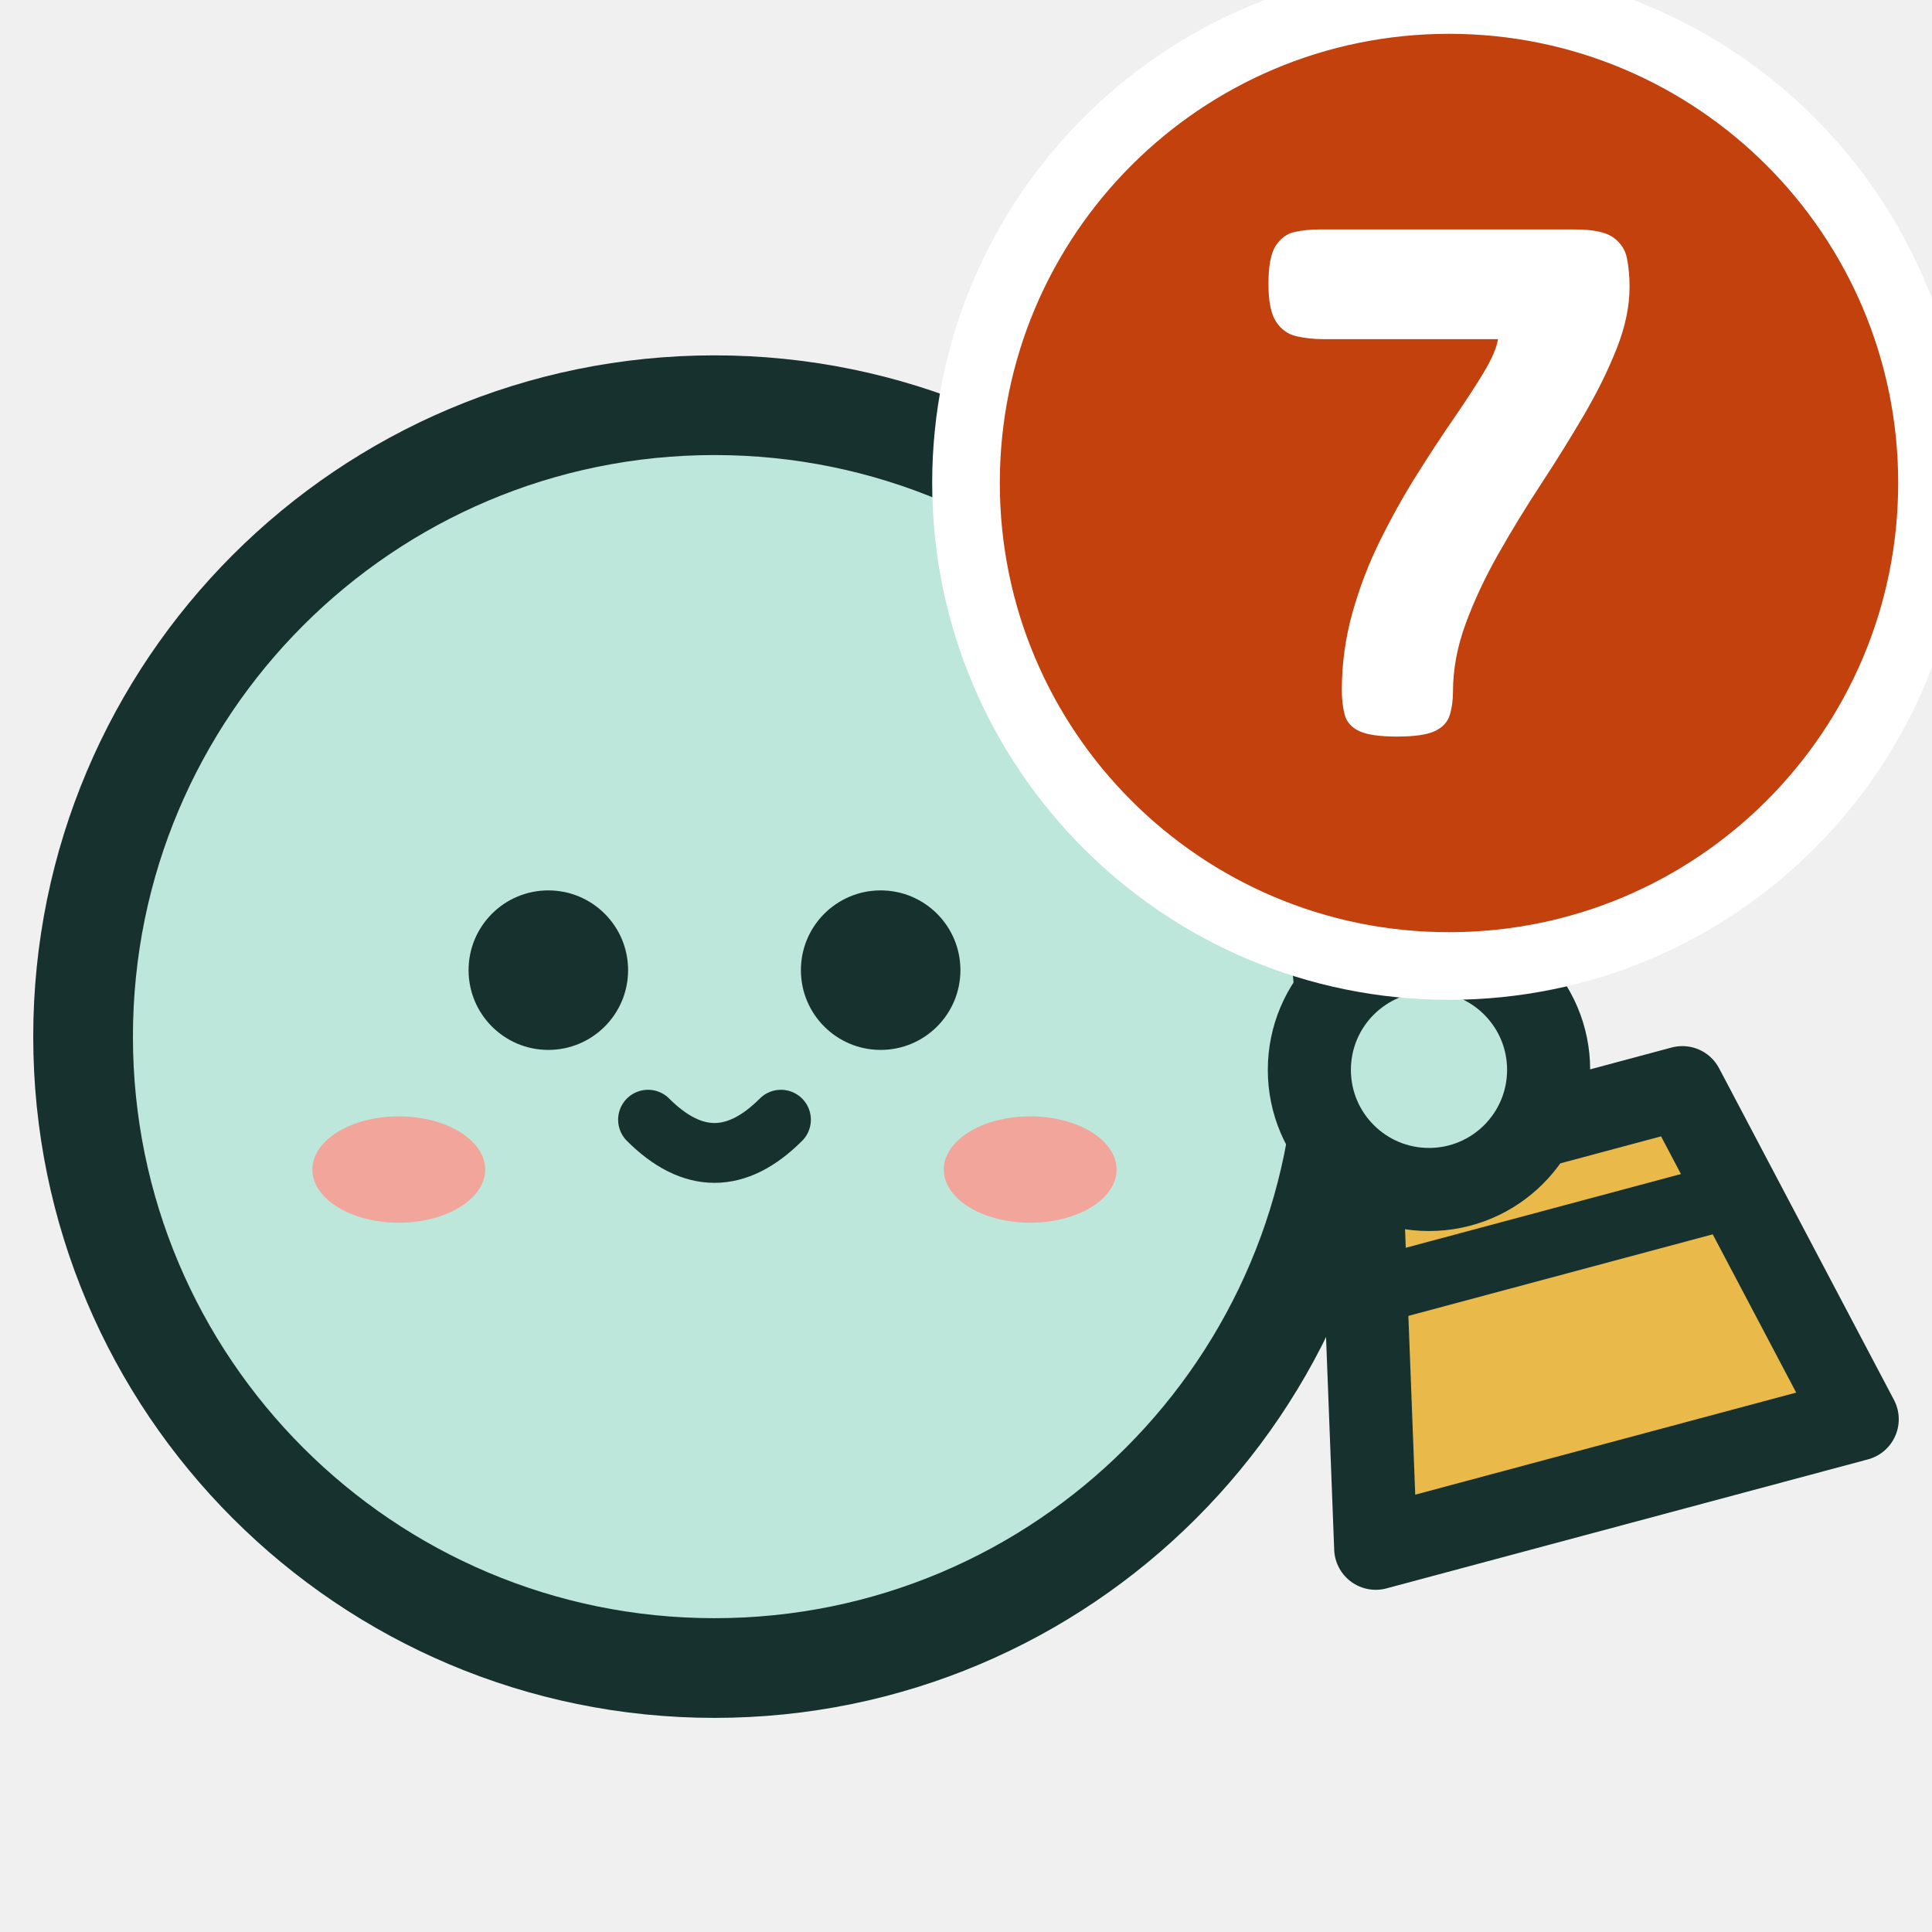
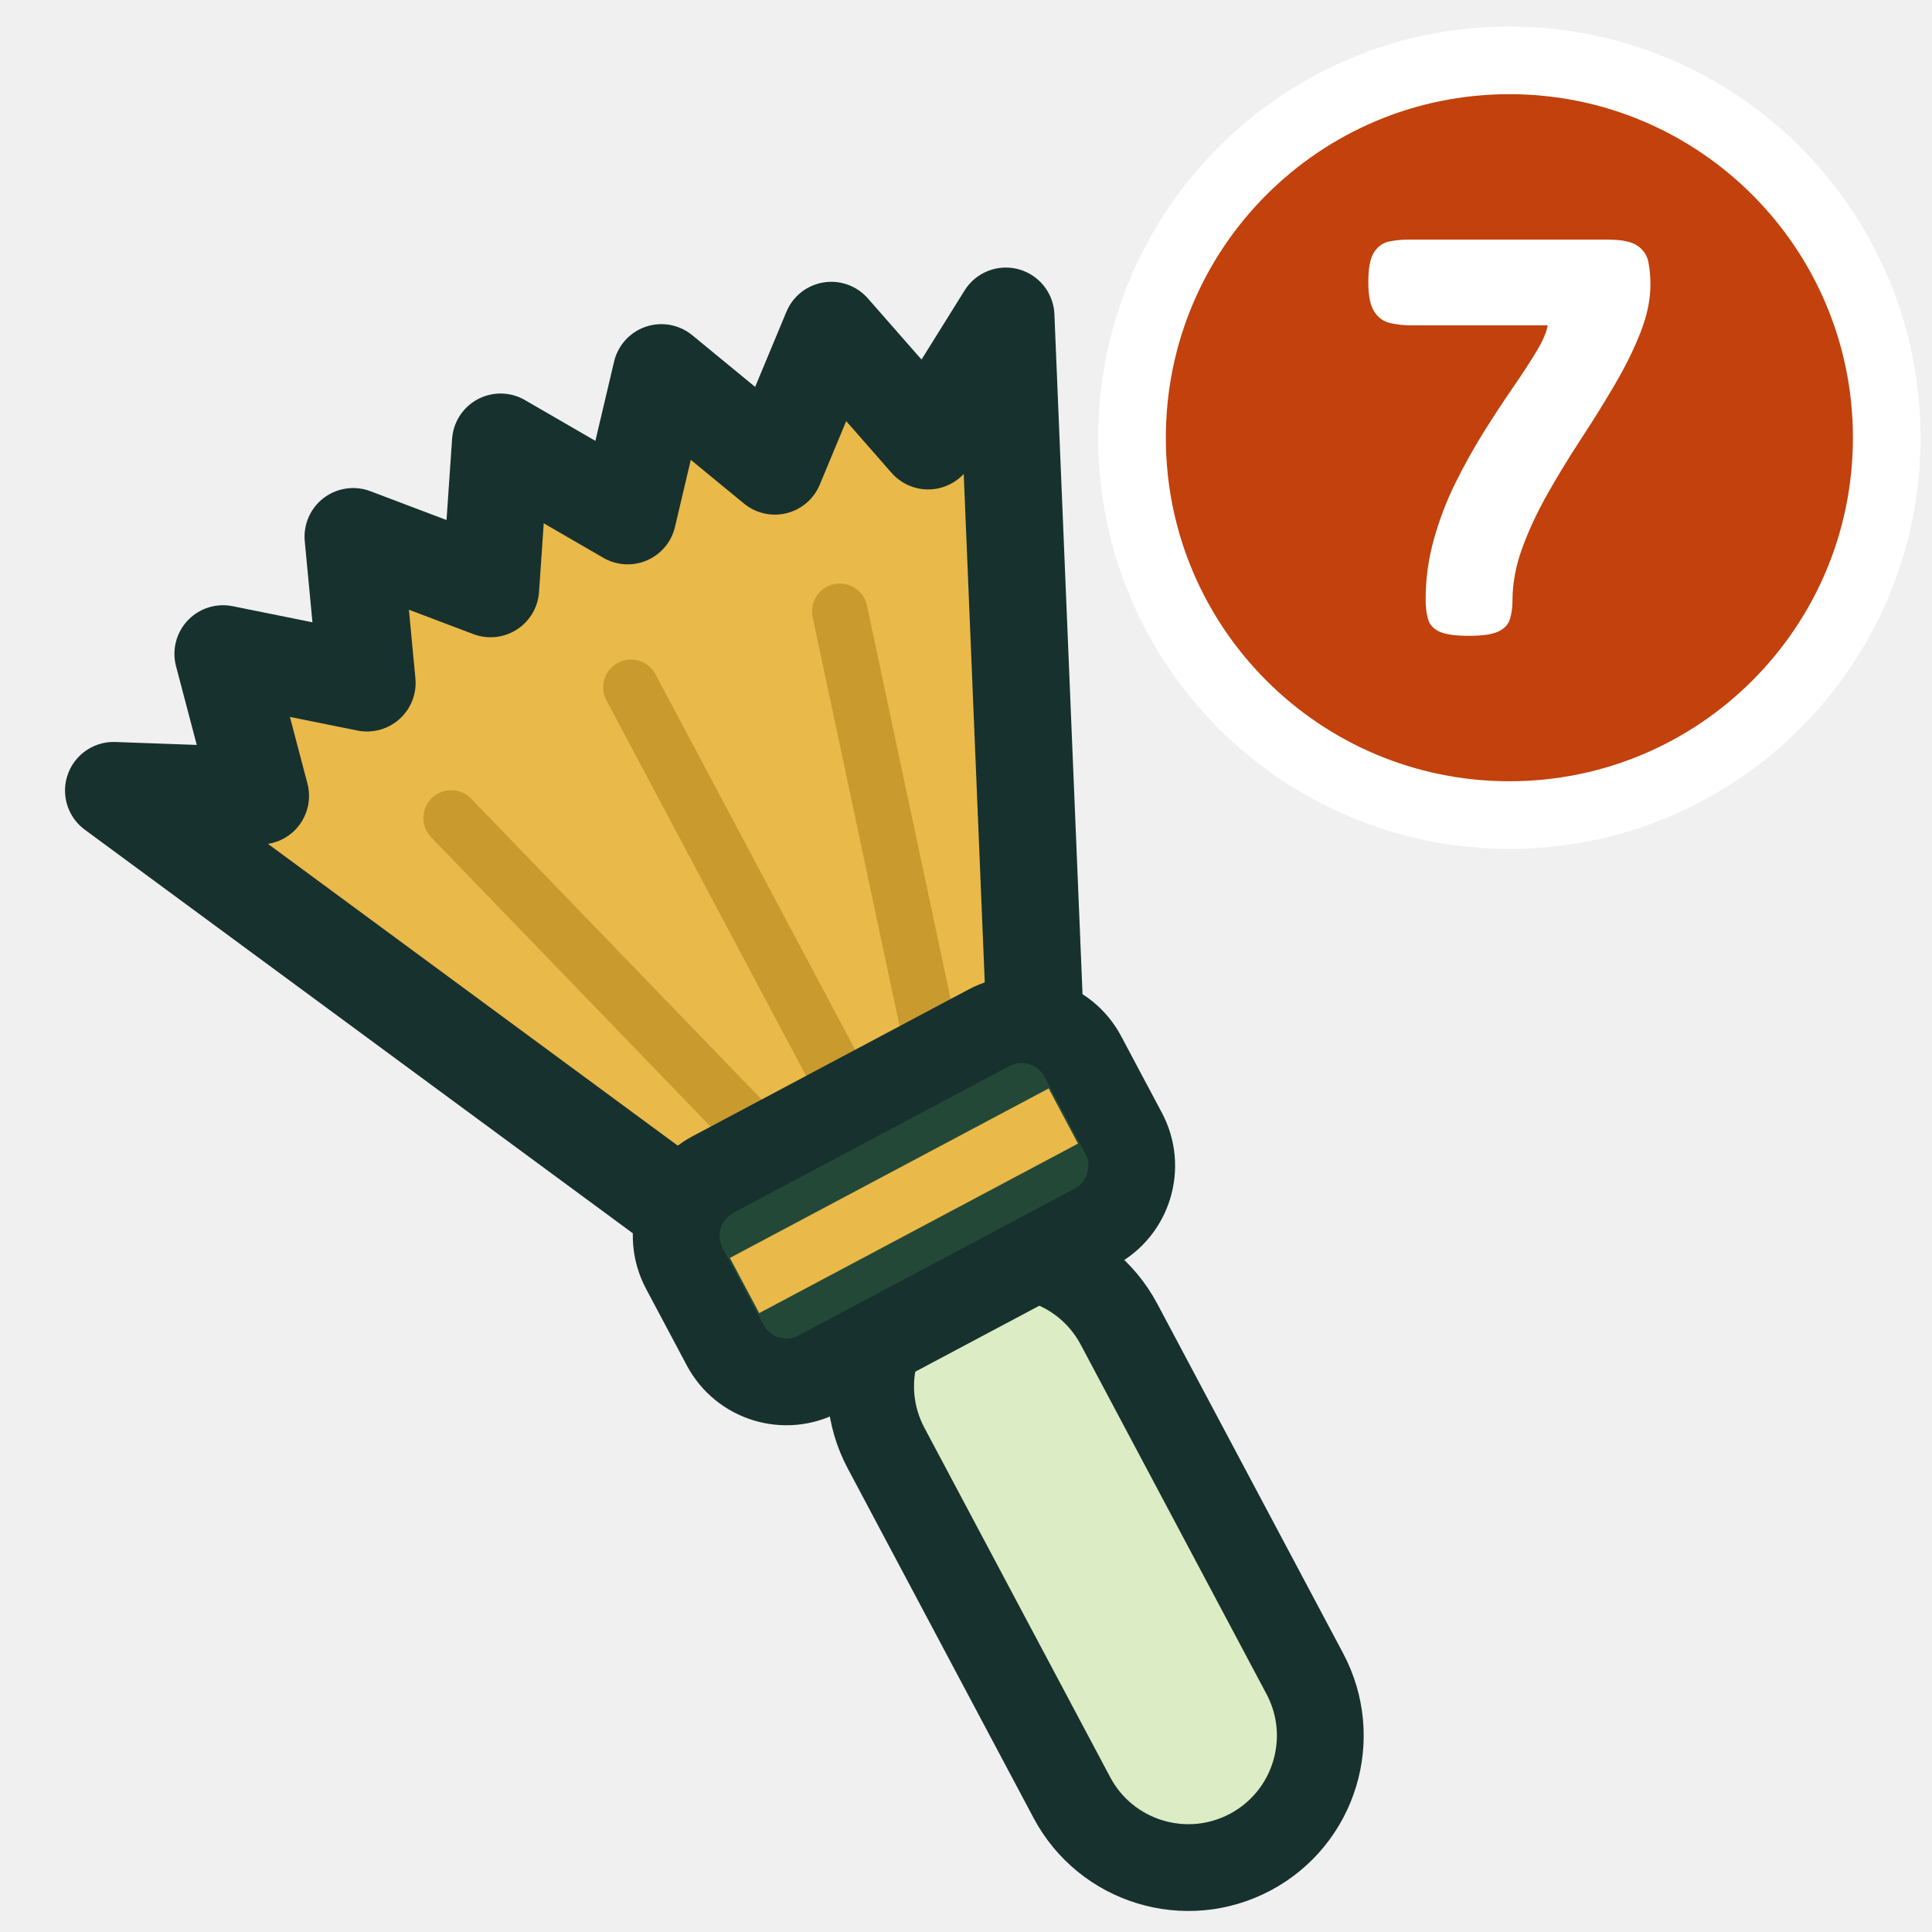
- <svg xmlns="http://www.w3.org/2000/svg" width="232.542" height="232.542" viewBox="5.5 6.807 58.136 58.136" role="img" aria-label="Sweepling">
+ <svg xmlns="http://www.w3.org/2000/svg" width="256" height="256" viewBox="0 0 64 64" role="img" aria-label="Sweepling">
  <g>
-     <g transform="translate(50 36) rotate(-15)">
-       <line x1="0" y1="-22" x2="0" y2="5" stroke="#B07A3B" stroke-width="3" stroke-linecap="round" />
-       <path d="M-5 5H5L7.5 16H-7.5Z" fill="#E9B949" stroke="#17312E" stroke-width="2.5" stroke-linejoin="round" />
-       <line x1="-5.5" y1="8.5" x2="5.5" y2="8.5" stroke="#17312E" stroke-width="2" />
+     <g transform="translate(29 38) rotate(-28) scale(1.15)">
+       <rect x="-3.8" y="4" width="7.6" height="19" rx="3.8" fill="#DCECC4" stroke="#17312E" stroke-width="2.5" />
+       <path d="M-5.5 -0.5L-14.554 -19.371L-10.892 -17.251L-9.922 -21.369L-6.653 -18.683L-5.028 -22.59L-2.237 -19.409L0 -23L2.237 -19.409L5.028 -22.59L6.653 -18.683L9.922 -21.369L10.892 -17.251L14.554 -19.371L5.5 -0.5Z" fill="#E9B949" stroke="#17312E" stroke-width="2.8" stroke-linejoin="round" />
+       <path d="M-2.205 0.31L-6.34 -14.109" stroke="#C99A2E" stroke-width="1.6" stroke-linecap="round" />
+       <path d="M0 0L0 -15" stroke="#C99A2E" stroke-width="1.6" stroke-linecap="round" />
+       <path d="M2.205 0.31L6.34 -14.109" stroke="#C99A2E" stroke-width="1.6" stroke-linecap="round" />
+       <rect x="-6.5" y="-1.5" width="13" height="6.5" rx="2" fill="#244838" stroke="#17312E" stroke-width="2.5" />
+       <path d="M-5.2 1.75H5.2" stroke="#E9B949" stroke-width="1.8" />
    </g>
-     <circle cx="27" cy="38" r="19" fill="#BDE7DA" stroke="#17312E" stroke-width="3" />
-     <circle cx="22" cy="36" r="2.4" fill="#17312E" />
-     <circle cx="32" cy="36" r="2.4" fill="#17312E" />
-     <path d="M25 40.5Q27 42.5 29 40.5" fill="none" stroke="#17312E" stroke-width="1.8" stroke-linecap="round" />
-     <ellipse cx="17.5" cy="42" rx="2.6" ry="1.6" fill="#F2A69B" />
-     <ellipse cx="36.5" cy="42" rx="2.6" ry="1.6" fill="#F2A69B" />
-     <circle cx="48.5" cy="39" r="3.6" fill="#BDE7DA" stroke="#17312E" stroke-width="2.5" />
  </g>
-   <circle cx="49.102" cy="21.341" r="14.534" fill="#C2410C" stroke="#FFFFFF" stroke-width="2.035" />
-   <path d="M47.538 28.971Q46.751 28.971 46.402 28.807Q46.052 28.643 45.964 28.315Q45.877 27.987 45.877 27.572Q45.877 26.391 46.194 25.254Q46.511 24.118 47.025 23.079Q47.538 22.041 48.129 21.1Q48.719 20.16 49.255 19.384Q49.79 18.608 50.151 18.007Q50.512 17.406 50.577 17.012H45.308Q44.893 17.012 44.51 16.925Q44.128 16.837 43.898 16.487Q43.669 16.137 43.669 15.35Q43.669 14.541 43.887 14.203Q44.106 13.864 44.456 13.787Q44.806 13.711 45.199 13.711H52.895Q53.704 13.711 54.043 13.951Q54.382 14.192 54.458 14.585Q54.535 14.979 54.535 15.438Q54.535 16.312 54.152 17.285Q53.769 18.258 53.168 19.286Q52.567 20.313 51.878 21.363Q51.19 22.412 50.588 23.473Q49.987 24.533 49.605 25.571Q49.222 26.61 49.222 27.616Q49.222 28.009 49.124 28.326Q49.025 28.643 48.675 28.807Q48.326 28.971 47.538 28.971Z" fill="#FFFFFF" />
+   <circle cx="50" cy="14.5" r="12.5" fill="#C2410C" stroke="#FFFFFF" stroke-width="2.24" />
+   <path d="M48.656 21.063Q47.979 21.063 47.678 20.921Q47.377 20.78 47.302 20.498Q47.226 20.216 47.226 19.859Q47.226 18.844 47.499 17.866Q47.772 16.888 48.214 15.995Q48.656 15.102 49.163 14.293Q49.671 13.485 50.132 12.817Q50.592 12.15 50.903 11.632Q51.213 11.115 51.269 10.777H46.738Q46.38 10.777 46.051 10.702Q45.722 10.626 45.525 10.326Q45.327 10.025 45.327 9.348Q45.327 8.652 45.515 8.361Q45.703 8.069 46.004 8.003Q46.305 7.938 46.644 7.938H53.262Q53.958 7.938 54.25 8.144Q54.541 8.351 54.607 8.69Q54.673 9.028 54.673 9.423Q54.673 10.175 54.344 11.012Q54.015 11.849 53.497 12.732Q52.98 13.616 52.388 14.519Q51.796 15.421 51.279 16.333Q50.762 17.245 50.432 18.139Q50.103 19.032 50.103 19.897Q50.103 20.235 50.019 20.508Q49.934 20.78 49.633 20.921Q49.332 21.063 48.656 21.063Z" fill="#FFFFFF" />
</svg>
